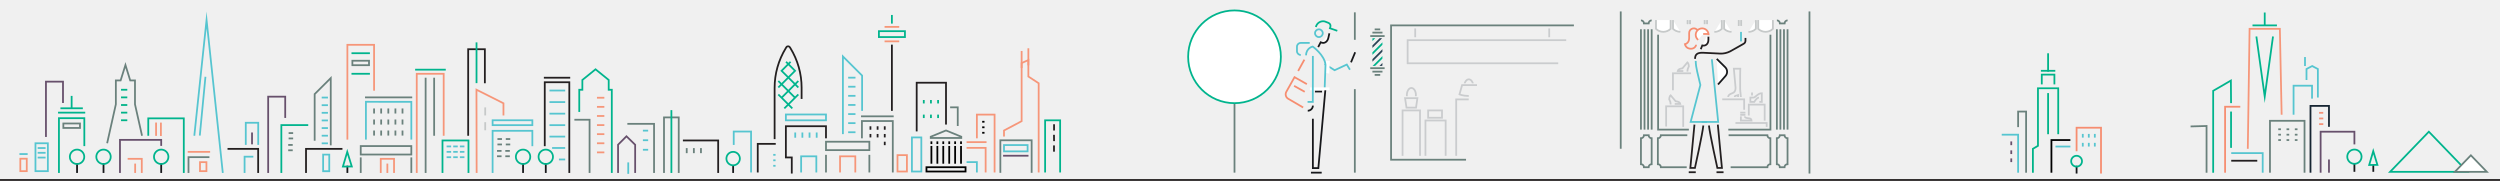
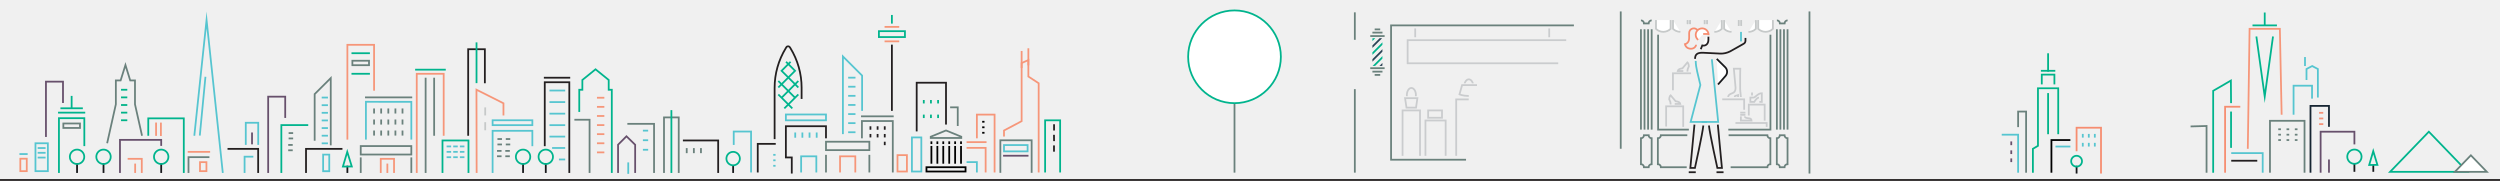
<svg xmlns="http://www.w3.org/2000/svg" xmlns:xlink="http://www.w3.org/1999/xlink" version="1.1" id="Layer_1" x="0px" y="0px" viewBox="3041 -126 4195 303" style="enable-background:new 3041 -126 4195 303;" xml:space="preserve">
  <style type="text/css">
	.st0{fill:#FFFFFF;}
	.st1{fill:none;stroke:#000000;stroke-width:3;stroke-linecap:square;stroke-miterlimit:10;}
	.st2{fill:none;stroke:#6A817C;stroke-width:3;stroke-linecap:square;stroke-miterlimit:10;}
	.st3{fill:none;stroke:#56C5D0;stroke-width:3;stroke-linecap:square;stroke-miterlimit:10;}
	.st4{fill:none;stroke:#F69677;stroke-width:3;stroke-miterlimit:10;}
	.st5{fill:none;stroke:#231F1F;stroke-width:3;stroke-linecap:square;stroke-miterlimit:10;}
	.st6{fill:none;stroke:#56C5D0;stroke-width:3;stroke-miterlimit:10;}
	.st7{fill:none;stroke:#F69679;stroke-width:3;stroke-linecap:square;stroke-miterlimit:10;}
	.st8{fill:none;stroke:#231F20;stroke-width:3;stroke-linecap:square;stroke-miterlimit:10;}
	.st9{fill:none;stroke:#231F20;stroke-width:3;stroke-miterlimit:10;}
	.st10{fill:none;stroke:#00B48D;stroke-width:3;stroke-linecap:square;stroke-miterlimit:10;}
	.st11{fill:none;stroke:#F69677;stroke-width:3;stroke-linecap:square;stroke-miterlimit:10;}
	.st12{fill:none;stroke:#00B388;stroke-width:3;stroke-miterlimit:10;}
	.st13{fill:none;stroke:#231F1F;stroke-width:3;stroke-miterlimit:10;}
	.st14{fill:none;stroke:#00B48D;stroke-width:3;stroke-miterlimit:10;}
	.st15{fill:none;stroke:#17181B;stroke-width:3;stroke-miterlimit:10;}
	.st16{fill:#F69677;}
	.st17{fill:#56C5D0;}
	.st18{fill:none;stroke:#17181B;stroke-width:3;stroke-linecap:square;stroke-miterlimit:10;}
	.st19{fill:none;stroke:#C6C9C9;stroke-width:3;stroke-linecap:square;stroke-miterlimit:10;}
	.st20{fill:#FFFFFF;stroke:#6A817C;stroke-width:3;stroke-miterlimit:10;}
	.st21{fill:none;stroke:#F69679;stroke-width:3;stroke-miterlimit:10;}
	.st22{fill:none;stroke:#67506C;stroke-width:3;stroke-linecap:square;stroke-miterlimit:10;}
	.st23{fill:none;stroke:#162532;stroke-width:3;stroke-linecap:square;stroke-miterlimit:10;}
	.st24{fill:none;stroke:#F68D70;stroke-width:3;stroke-linecap:square;stroke-miterlimit:10;}
	.st25{fill:none;stroke:#6A817C;stroke-width:3;stroke-miterlimit:10;}
	.st26{fill:none;stroke:#F59278;stroke-width:3;stroke-linecap:square;stroke-miterlimit:10;}
	.st27{fill:none;stroke:#00B388;stroke-width:3;stroke-linecap:square;stroke-miterlimit:10;}
	.st28{fill:none;stroke:#000000;stroke-width:3;stroke-miterlimit:10;}
	.st29{fill:#FFFFFF;stroke:#C6C9C9;stroke-miterlimit:10;}
	.st30{fill:none;stroke:#C6C9C9;stroke-width:3;stroke-miterlimit:10;}
	.st31{fill:none;stroke:#CACCCE;stroke-width:3;stroke-miterlimit:10;}
	.st32{fill:none;stroke:#00B288;stroke-width:3;stroke-miterlimit:10;}
	.st33{clip-path:url(#XMLID_2_);fill:#FFFFFF;stroke:#F68D70;stroke-width:3;stroke-miterlimit:10;}
	.st34{fill:none;stroke:#F68D70;stroke-width:3;stroke-miterlimit:10;}
	.st35{clip-path:url(#XMLID_3_);fill:#FFFFFF;stroke:#231F20;stroke-width:3;stroke-miterlimit:10;}
	.st36{fill:#FFFFFF;stroke:#17181B;stroke-width:3;stroke-miterlimit:10;}
	.st37{clip-path:url(#SVGID_2_);fill:none;stroke:#00B48D;stroke-width:3;stroke-miterlimit:10;}
	.st38{clip-path:url(#SVGID_2_);fill:none;stroke:#2B4356;stroke-width:3;stroke-miterlimit:10;}
	.st39{clip-path:url(#SVGID_4_);fill:none;stroke:#CACCCE;stroke-width:3;stroke-miterlimit:10;}
	.st40{clip-path:url(#SVGID_6_);fill:none;stroke:#CACCCE;stroke-width:3;stroke-miterlimit:10;}
	.st41{fill:#FFFFFF;stroke:#00B48D;stroke-width:3;stroke-miterlimit:10;}
</style>
  <path class="st0" d="M4603.9,147.2v-26.8V147.2z" />
  <line class="st1" x1="4603.9" y1="120.4" x2="4603.9" y2="147.2" />
  <path class="st0" d="M4613.9,147.2v-26.8V147.2z" />
  <line class="st1" x1="4613.9" y1="120.4" x2="4613.9" y2="147.2" />
  <path class="st0" d="M4623.8,147.2l0-26.8L4623.8,147.2z" />
  <line class="st1" x1="4623.8" y1="120.4" x2="4623.8" y2="147.2" />
  <path class="st0" d="M4633.8,147.2v-26.8V147.2z" />
  <line class="st1" x1="4633.8" y1="120.4" x2="4633.8" y2="147.2" />
  <path class="st0" d="M4643.7,147.2v-26.8V147.2z" />
  <line class="st1" x1="4643.7" y1="120.4" x2="4643.7" y2="147.2" />
  <path class="st0" d="M4653.6,147.2v-26.8V147.2z" />
  <line class="st1" x1="4653.6" y1="120.4" x2="4653.6" y2="147.2" />
  <polygon class="st2" points="4628.4,92.9 4602.8,103.4 4602.8,105.5 4628.4,105.5 4654,105.5 4654,103.4 " />
  <g>
    <polyline class="st3" points="4272.2,115.7 4272.2,94.7 4301.3,94.7 4301.3,161.9  " />
  </g>
  <rect x="4547" y="134.3" class="st4" width="15.8" height="27.5" />
  <g>
    <polyline class="st5" points="4312.5,161.9 4312.5,115.4 4341.2,115.4  " />
    <line class="st6" x1="4342.4" y1="133.8" x2="4338.5" y2="133.8" />
    <line class="st6" x1="4342.4" y1="143" x2="4338.5" y2="143" />
    <line class="st6" x1="4342.4" y1="152.2" x2="4338.5" y2="152.2" />
  </g>
  <g>
    <rect x="4571.2" y="104.6" class="st6" width="15.8" height="57.2" />
  </g>
  <rect x="4427" y="111.8" class="st2" width="72.8" height="14.1" />
  <line class="st2" x1="4427" y1="135.3" x2="4427" y2="161.9" />
  <line class="st2" x1="4499.8" y1="135.3" x2="4499.8" y2="161.9" />
  <polyline class="st2" points="4487.3,104.6 4487.3,77.1 4539.1,77.1 4539.1,161.9 " />
  <polyline class="st7" points="4476.2,161.9 4476.2,136.3 4450.6,136.3 4450.6,161.9 " />
  <polyline class="st3" points="4680.2,161.9 4680.2,146 4664.4,146 " />
  <polyline class="st8" points="4369.6,163.7 4369.6,138.2 4359.7,138.2 4359.7,85.8 4427,85.8 4427,104.6 " />
  <polyline class="st3" points="4410.8,161.9 4410.8,136.3 4385.3,136.3 4385.3,161.9 " />
  <g>
    <g>
      <line class="st9" x1="4525.6" y1="104.6" x2="4525.6" y2="98.8" />
      <line class="st9" x1="4501.6" y1="104.6" x2="4501.6" y2="98.8" />
      <line class="st9" x1="4513.6" y1="104.6" x2="4513.6" y2="98.8" />
    </g>
    <g>
      <line class="st9" x1="4525.6" y1="91.7" x2="4525.6" y2="85.9" />
      <line class="st9" x1="4501.6" y1="91.7" x2="4501.6" y2="85.9" />
      <line class="st9" x1="4513.6" y1="91.7" x2="4513.6" y2="85.9" />
    </g>
    <g>
      <line class="st9" x1="4525.6" y1="117.6" x2="4525.6" y2="111.8" />
    </g>
  </g>
  <g>
    <g>
      <line class="st3" x1="4399.4" y1="103.6" x2="4399.4" y2="97.8" />
      <line class="st3" x1="4411.4" y1="103.6" x2="4411.4" y2="97.8" />
      <line class="st3" x1="4375.4" y1="103.6" x2="4375.4" y2="97.8" />
      <line class="st3" x1="4387.4" y1="103.6" x2="4387.4" y2="97.8" />
    </g>
  </g>
  <line class="st2" x1="4487.3" y1="69.2" x2="4539.1" y2="69.2" />
  <rect x="4359.7" y="66.1" class="st3" width="67.3" height="9.8" />
  <g>
    <line class="st1" x1="4603.9" y1="112.7" x2="4603.9" y2="114.2" />
    <line class="st1" x1="4613.9" y1="112.7" x2="4613.9" y2="114.2" />
    <line class="st1" x1="4623.8" y1="112.7" x2="4623.8" y2="114.2" />
    <line class="st1" x1="4633.8" y1="112.7" x2="4633.8" y2="114.2" />
    <line class="st1" x1="4643.7" y1="112.7" x2="4643.7" y2="114.2" />
    <line class="st1" x1="4653.6" y1="112.7" x2="4653.6" y2="114.2" />
  </g>
  <rect x="4595.6" y="154.6" class="st1" width="65.6" height="7.2" />
  <polyline class="st3" points="4455.4,97.6 4455.4,-31.3 4487.6,0.8 4487.6,58.5 " />
  <g>
    <line class="st3" x1="4475" y1="4.3" x2="4465.7" y2="4.3" />
    <line class="st3" x1="4475" y1="65.4" x2="4465.7" y2="65.4" />
    <line class="st3" x1="4475" y1="95.9" x2="4465.7" y2="95.9" />
    <line class="st3" x1="4475" y1="80.6" x2="4465.7" y2="80.6" />
    <line class="st3" x1="4475" y1="50.1" x2="4465.7" y2="50.1" />
    <line class="st3" x1="4475" y1="34.8" x2="4465.7" y2="34.8" />
    <line class="st3" x1="4475" y1="19.5" x2="4465.7" y2="19.5" />
  </g>
  <rect x="4515.8" y="-73.7" class="st10" width="43.7" height="9.9" />
  <line class="st11" x1="4526.8" y1="-80.9" x2="4548.4" y2="-80.9" />
  <line class="st11" x1="4526.8" y1="-56.6" x2="4548.4" y2="-56.6" />
  <line class="st10" x1="4537.6" y1="-87.9" x2="4537.6" y2="-99.4" />
  <line class="st8" x1="4537.6" y1="58.5" x2="4537.6" y2="-49.6" />
  <polyline class="st8" points="4579.2,93 4579.2,12.8 4628.4,12.8 4628.4,81.5 " />
  <polyline class="st2" points="4636.8,54.1 4648.1,54.1 4648.1,83.9 " />
  <g>
    <line class="st12" x1="4615.1" y1="47.6" x2="4615.1" y2="41.8" />
    <line class="st12" x1="4591.1" y1="47.6" x2="4591.1" y2="41.8" />
    <line class="st12" x1="4603.1" y1="47.6" x2="4603.1" y2="41.8" />
  </g>
  <g>
    <line class="st12" x1="4615.1" y1="72.1" x2="4615.1" y2="66.3" />
    <line class="st12" x1="4591.1" y1="72.1" x2="4591.1" y2="66.3" />
    <line class="st12" x1="4603.1" y1="72.1" x2="4603.1" y2="66.3" />
  </g>
  <g>
    <polyline class="st7" points="4664.4,122.1 4694.9,122.1 4694.9,145.4 4694.9,161.9  " />
    <line class="st7" x1="4664.4" y1="112.5" x2="4694.9" y2="112.5" />
  </g>
  <g>
    <path class="st13" d="M4386.1,40V21.2c0-23.4-6.5-46.4-18.7-66.3l-1-1.6c-1.4-2.2-4.6-2.2-5.9,0l-1,1.6   c-12.2,20-18.7,42.9-18.7,66.3v86.3" />
    <line class="st14" x1="4347" y1="32.5" x2="4370.5" y2="55.9" />
    <line class="st14" x1="4347" y1="9.9" x2="4375.1" y2="38" />
    <line class="st14" x1="4380.6" y1="32.5" x2="4357.1" y2="55.9" />
    <line class="st14" x1="4380.6" y1="9.9" x2="4352.5" y2="38" />
    <polyline class="st14" points="4360,-22.3 4375.1,-7.2 4347,20.8  " />
    <polyline class="st14" points="4367.6,-22.3 4352.5,-7.2 4380.6,20.8  " />
  </g>
  <g>
    <line id="XMLID_234_" class="st15" x1="4271.2" y1="164.2" x2="4271.2" y2="151.5" />
    <circle id="XMLID_233_" class="st14" cx="4271.2" cy="140.1" r="11.3" />
  </g>
  <g>
    <g>
      <path class="st16" d="M3076.6,141.8h7.8v17.9l-7.8,0V141.8 M3073.6,138.8v23.9l13.8,0v-23.9H3073.6L3073.6,138.8z" />
    </g>
    <line class="st6" x1="3073.6" y1="132.5" x2="3087.4" y2="132.5" />
    <g>
      <g>
        <path class="st17" d="M3102,115.9l17.8,0v43.8l-17.8,0V115.9 M3099,112.9v49.8l23.8,0v-49.8L3099,112.9L3099,112.9z" />
      </g>
      <line class="st6" x1="3117.5" y1="138.4" x2="3104.2" y2="138.4" />
      <line class="st6" x1="3117.5" y1="122.4" x2="3104.2" y2="122.4" />
      <line class="st6" x1="3117.5" y1="130.4" x2="3104.2" y2="130.4" />
    </g>
  </g>
  <g>
    <g>
      <path class="st17" d="M3584.7,134.9l7.3,0v23v1.8h-1.7h-5.6L3584.7,134.9 M3581.7,131.9l0,30.9h8.6h4.7v-4.8v-26L3581.7,131.9    L3581.7,131.9z" />
    </g>
    <polyline class="st5" points="3554.5,162.7 3554.5,123.8 3614.1,123.8  " />
  </g>
  <polyline class="st2" points="3596,116.4 3596,5 3569,31.9 3569,108.7 " />
  <g>
    <line class="st3" x1="3582.3" y1="37.7" x2="3589.8" y2="37.7" />
    <line class="st3" x1="3582.3" y1="88.9" x2="3589.8" y2="88.9" />
    <line class="st3" x1="3582.3" y1="114.5" x2="3589.8" y2="114.5" />
    <line class="st3" x1="3582.3" y1="101.7" x2="3589.8" y2="101.7" />
    <line class="st3" x1="3582.3" y1="76.1" x2="3589.8" y2="76.1" />
    <line class="st3" x1="3582.3" y1="63.3" x2="3589.8" y2="63.3" />
    <line class="st3" x1="3582.3" y1="50.5" x2="3589.8" y2="50.5" />
  </g>
  <polyline class="st7" points="3740.3,162.7 3740.3,-2.2 3785.5,-2.2 3785.5,100.3 " />
  <line class="st10" x1="3739.1" y1="-9.1" x2="3787.5" y2="-9.1" />
  <line class="st2" x1="3755.2" y1="5.9" x2="3755.2" y2="162.7" />
  <polyline class="st8" points="3955.1,117.8 3955.1,12 3996.3,12 3996.3,162.7 " />
  <line class="st3" x1="3964.5" y1="25.9" x2="3987.9" y2="25.9" />
  <line class="st3" x1="3964.5" y1="45.3" x2="3987.9" y2="45.3" />
  <line class="st3" x1="3964.5" y1="84" x2="3987.9" y2="84" />
  <line class="st3" x1="3964.5" y1="64.7" x2="3987.9" y2="64.7" />
  <line class="st8" x1="3955.1" y1="4.4" x2="3996.3" y2="4.4" />
  <polyline class="st2" points="4006.3,74.9 4030.3,74.9 4030.3,162.7 " />
  <line class="st3" x1="3964.5" y1="103.2" x2="3987.9" y2="103.2" />
  <line class="st3" x1="3980.4" y1="141.6" x2="3987.9" y2="141.6" />
  <line class="st3" x1="3968.9" y1="122.3" x2="3987.9" y2="122.3" />
  <g>
    <line id="XMLID_232_" class="st18" x1="3956.8" y1="162.7" x2="3956.8" y2="149.1" />
    <circle id="XMLID_231_" class="st10" cx="3956.8" cy="137.1" r="12.1" />
  </g>
  <g>
    <line id="XMLID_230_" class="st18" x1="3918.7" y1="162.7" x2="3918.7" y2="149.1" />
    <circle id="XMLID_229_" class="st10" cx="3918.7" cy="137.1" r="12.1" />
  </g>
  <polyline id="XMLID_228_" class="st7" points="3840.8,162.7 3840.5,24.5 3885.8,47.3 3885.8,66.3 " />
  <line id="XMLID_227_" class="st19" x1="3855.2" y1="66.2" x2="3855.2" y2="55.7" />
  <line id="XMLID_226_" class="st19" x1="3855.2" y1="91.1" x2="3855.2" y2="80.5" />
  <g>
    <line id="XMLID_225_" class="st18" x1="3623.9" y1="153.5" x2="3623.9" y2="162.7" />
    <polygon id="XMLID_224_" class="st10" points="3616.4,153.5 3631.3,153.4 3623.7,128.8  " />
  </g>
  <g>
    <path class="st16" d="M3378.1,147.6l7.8,0l0,12.1h-7.8V147.6 M3375.1,144.6v18.1l13.8,0l0-18.1L3375.1,144.6L3375.1,144.6z" />
  </g>
  <rect x="3867.6" y="75.8" class="st3" width="66.7" height="8.2" />
  <polyline id="XMLID_223_" class="st10" points="3783.5,162.7 3783.5,109.7 3827.1,109.7 3827.1,162.7 " />
  <g>
    <g>
      <line id="XMLID_222_" class="st3" x1="3791.9" y1="119.7" x2="3796.5" y2="119.7" />
      <line id="XMLID_221_" class="st3" x1="3791.9" y1="128.8" x2="3796.5" y2="128.8" />
      <line id="XMLID_220_" class="st3" x1="3791.9" y1="137.8" x2="3796.5" y2="137.8" />
    </g>
    <g>
      <line id="XMLID_219_" class="st3" x1="3803" y1="119.7" x2="3807.6" y2="119.7" />
      <line id="XMLID_218_" class="st3" x1="3803" y1="128.8" x2="3807.6" y2="128.8" />
      <line id="XMLID_217_" class="st3" x1="3803" y1="137.8" x2="3807.6" y2="137.8" />
    </g>
    <g>
      <line id="XMLID_216_" class="st3" x1="3814.2" y1="119.7" x2="3818.8" y2="119.7" />
      <line id="XMLID_215_" class="st3" x1="3814.2" y1="128.8" x2="3818.8" y2="128.8" />
      <line id="XMLID_214_" class="st3" x1="3814.2" y1="137.8" x2="3818.8" y2="137.8" />
    </g>
  </g>
  <g>
    <g>
      <line id="XMLID_213_" class="st2" x1="3877.2" y1="107.3" x2="3881.8" y2="107.3" />
      <line id="XMLID_212_" class="st2" x1="3877.2" y1="116.4" x2="3881.8" y2="116.4" />
    </g>
  </g>
  <g>
    <g>
      <line id="XMLID_211_" class="st2" x1="3891.2" y1="107.3" x2="3895.7" y2="107.3" />
      <line id="XMLID_210_" class="st2" x1="3891.2" y1="116.4" x2="3895.7" y2="116.4" />
    </g>
  </g>
  <g>
    <g>
      <line id="XMLID_209_" class="st2" x1="3876.5" y1="127.2" x2="3881.1" y2="127.2" />
      <line id="XMLID_208_" class="st2" x1="3876.5" y1="136.2" x2="3881.1" y2="136.2" />
    </g>
  </g>
  <g>
    <g>
      <line id="XMLID_207_" class="st2" x1="3890.4" y1="127.2" x2="3895" y2="127.2" />
      <line id="XMLID_206_" class="st2" x1="3890.4" y1="136.2" x2="3895" y2="136.2" />
    </g>
  </g>
  <polyline class="st3" points="3934.3,117.8 3934.3,93.5 3867.6,93.5 3867.6,162.7 " />
  <g>
    <rect x="3646.3" y="119.1" class="st2" width="84.9" height="14.2" />
    <line class="st2" x1="3646.3" y1="139.6" x2="3646.3" y2="162.7" />
    <line class="st2" x1="3731.2" y1="139.6" x2="3731.2" y2="162.7" />
    <polyline class="st7" points="3702.2,162.7 3702.2,140.5 3679.9,140.5 3679.9,162.7  " />
    <line class="st7" x1="3691" y1="162.7" x2="3691" y2="150" />
  </g>
  <polyline class="st3" points="3655,106.8 3655,44.8 3731.2,44.9 3731.2,106.8 " />
  <line class="st2" x1="3731.2" y1="37.4" x2="3655" y2="37.4" />
  <polyline class="st7" points="3668.7,24.7 3668.7,-50.8 3623.9,-50.8 3623.9,106.8 " />
  <line class="st10" x1="3660.2" y1="-36.7" x2="3632.3" y2="-36.7" />
  <line class="st10" x1="3660.2" y1="-2.2" x2="3632.3" y2="-2.2" />
  <rect x="3632.3" y="-24.1" class="st2" width="27.9" height="7.5" />
  <g>
    <g>
      <g>
        <line class="st2" x1="3704.5" y1="63" x2="3704.5" y2="57.5" />
        <line class="st2" x1="3716.4" y1="63" x2="3716.4" y2="57.5" />
        <line class="st2" x1="3680.6" y1="63" x2="3680.6" y2="57.5" />
        <line class="st2" x1="3692.6" y1="63" x2="3692.6" y2="57.5" />
        <line class="st2" x1="3668.7" y1="63" x2="3668.7" y2="57.5" />
      </g>
    </g>
    <g>
      <g>
        <line class="st2" x1="3704.5" y1="81.5" x2="3704.5" y2="76" />
        <line class="st2" x1="3716.4" y1="81.5" x2="3716.4" y2="76" />
        <line class="st2" x1="3680.6" y1="81.5" x2="3680.6" y2="76" />
        <line class="st2" x1="3692.6" y1="81.5" x2="3692.6" y2="76" />
        <line class="st2" x1="3668.7" y1="81.5" x2="3668.7" y2="76" />
      </g>
    </g>
    <g>
      <g>
        <line class="st2" x1="3704.5" y1="100" x2="3704.5" y2="94.5" />
        <line class="st2" x1="3716.4" y1="100" x2="3716.4" y2="94.5" />
        <line class="st2" x1="3680.6" y1="100" x2="3680.6" y2="94.5" />
        <line class="st2" x1="3692.6" y1="100" x2="3692.6" y2="94.5" />
        <line class="st2" x1="3668.7" y1="100" x2="3668.7" y2="94.5" />
      </g>
    </g>
  </g>
  <polyline class="st8" points="3854.6,12.2 3854.6,-43.4 3826.6,-43.4 3826.6,100.3 " />
  <line class="st10" x1="3840.6" y1="12" x2="3840.6" y2="-53.4" />
  <polyline class="st2" points="3357.3,162.7 3357.3,137.7 3390.9,137.7 " />
  <line class="st2" x1="3769.5" y1="5.9" x2="3769.5" y2="100.3" />
  <g>
    <polygon class="st14" points="7181.5,162.3 7051.6,162.3 7116.6,95  " />
    <g>
      <polygon class="st20" points="7213.9,162.3 7160.3,162.3 7187.1,134.6   " />
    </g>
  </g>
  <line class="st6" x1="6908.8" y1="-15.2" x2="6908.8" y2="-30.3" />
  <g>
    <polyline class="st21" points="6869.6,66.5 6866.6,-77.6 6815.8,-77.6 6812.8,123.7  " />
    <line class="st14" x1="6841.2" y1="-105" x2="6841.2" y2="-83.3" />
    <polyline class="st14" points="6855.1,-64.8 6841.2,36 6827.2,-64.8  " />
    <g>
      <line id="XMLID_177_" class="st15" x1="7023.4" y1="150.7" x2="7023.4" y2="162.3" />
      <polygon id="XMLID_176_" class="st14" points="7016.5,150.8 7030.3,150.7 7023.3,127.6   " />
    </g>
    <g>
      <line id="XMLID_175_" class="st15" x1="6991.7" y1="162.3" x2="6991.7" y2="148.9" />
      <circle id="XMLID_174_" class="st14" cx="6991.7" cy="136.9" r="12" />
    </g>
    <polyline class="st22" points="6935,162.3 6935,95 6991.7,95 6991.7,114.8  " />
    <polyline class="st23" points="6918,162.3 6918,51.7 6949,51.7 6949,85.3  " />
    <polyline class="st2" points="6850,162.3 6850,76.7 6908,76.7 6908,162.3  " />
    <polyline class="st6" points="6889.6,66.5 6889.6,17.8 6920.6,17.8 6920.6,39.5  " />
    <polyline class="st6" points="6911.3,8.2 6911.3,-10.2 6920.8,-15.2 6930.4,-10.2 6930.4,37.7  " />
    <line class="st14" x1="6820.7" y1="-83.4" x2="6861.7" y2="-83.4" />
    <polyline class="st24" points="6774.7,162.3 6774.7,53.1 6798.7,53.1  " />
    <polyline class="st3" points="6837.8,162.3 6837.8,130.9 6786.5,130.9  " />
    <polyline class="st2" points="6718.3,86.1 6743.6,85.4 6743.6,162.3  " />
    <polyline class="st10" points="6754.7,162.3 6754.7,26.4 6784.4,9.2 6784.7,45.6  " />
    <g>
      <g>
        <g>
          <line id="XMLID_173_" class="st25" x1="6863.9" y1="90.9" x2="6868.4" y2="90.9" />
          <line id="XMLID_172_" class="st25" x1="6863.9" y1="100" x2="6868.4" y2="100" />
          <line id="XMLID_171_" class="st25" x1="6863.9" y1="109" x2="6868.4" y2="109" />
        </g>
      </g>
      <g>
        <g>
          <line id="XMLID_170_" class="st25" x1="6877.8" y1="90.9" x2="6882.3" y2="90.9" />
          <line id="XMLID_169_" class="st25" x1="6877.8" y1="100" x2="6882.3" y2="100" />
          <line id="XMLID_168_" class="st25" x1="6877.8" y1="109" x2="6882.3" y2="109" />
        </g>
      </g>
      <g>
        <g>
          <line id="XMLID_167_" class="st25" x1="6891.7" y1="90.9" x2="6896.2" y2="90.9" />
          <line id="XMLID_166_" class="st25" x1="6891.7" y1="100" x2="6896.2" y2="100" />
          <line id="XMLID_165_" class="st25" x1="6891.7" y1="109" x2="6896.2" y2="109" />
        </g>
      </g>
    </g>
    <line class="st8" x1="6786.5" y1="143.7" x2="6827.2" y2="143.7" />
    <line class="st14" x1="6784.7" y1="61.2" x2="6784.7" y2="122.1" />
    <g>
      <g id="XMLID_163_">
        <line id="XMLID_164_" class="st26" x1="6934" y1="82.3" x2="6938" y2="82.3" />
      </g>
      <g id="XMLID_159_">
        <line id="XMLID_162_" class="st26" x1="6934" y1="72.8" x2="6938" y2="72.8" />
      </g>
      <g id="XMLID_141_">
        <line id="XMLID_144_" class="st26" x1="6933.9" y1="63.3" x2="6937.9" y2="63.3" />
      </g>
    </g>
    <line class="st22" x1="6949" y1="162.3" x2="6949" y2="143.1" />
  </g>
  <line class="st2" x1="6077.3" y1="-105.3" x2="6077.3" y2="163.7" />
  <g>
    <g>
      <line id="XMLID_140_" class="st18" x1="6525.5" y1="163.7" x2="6525.5" y2="153.6" />
      <circle id="XMLID_137_" class="st10" cx="6525.5" cy="144.5" r="9.1" />
    </g>
    <g>
      <polyline class="st27" points="6452.2,162.3 6452.2,123.7 6460.7,118.7 6460.7,22.1 6494.7,22.1 6494.7,97.7   " />
      <polyline class="st27" points="6467.1,14.1 6467.1,-0.8 6488.3,-0.8 6488.3,14.1   " />
      <line class="st27" x1="6488.3" y1="-7.2" x2="6467.1" y2="-7.2" />
      <line class="st27" x1="6477.7" y1="-7.3" x2="6477.7" y2="-35.1" />
      <line class="st27" x1="6477.7" y1="31.7" x2="6477.7" y2="97.7" />
    </g>
    <polyline class="st2" points="6440.8,162.3 6440.8,61.2 6427.4,61.2 6427.4,85.8  " />
    <polyline class="st3" points="6427.4,162.3 6427.4,100 6401.4,100  " />
    <g>
      <line class="st22" x1="6415.9" y1="144.5" x2="6415.9" y2="141.3" />
      <line class="st22" x1="6415.9" y1="116.1" x2="6415.9" y2="112.8" />
      <line class="st22" x1="6415.9" y1="131" x2="6415.9" y2="127.8" />
    </g>
    <polyline class="st1" points="6513.6,109 6483.3,109 6483.3,162.3  " />
    <polyline class="st24" points="6566.5,163.7 6566.5,88.3 6525.5,88.3 6525.5,126.3  " />
    <g>
      <g>
        <g>
          <line class="st3" x1="6535.9" y1="103.4" x2="6535.9" y2="100.2" />
          <line class="st3" x1="6556.1" y1="103.4" x2="6556.1" y2="100.2" />
          <line class="st3" x1="6546" y1="103.4" x2="6546" y2="100.2" />
        </g>
        <g>
          <line class="st3" x1="6535.9" y1="118.4" x2="6535.9" y2="115.2" />
          <line class="st3" x1="6556.1" y1="118.4" x2="6556.1" y2="115.2" />
          <line class="st3" x1="6546" y1="118.4" x2="6546" y2="115.2" />
        </g>
      </g>
    </g>
    <line class="st3" x1="6513.6" y1="119.9" x2="6491.6" y2="119.9" />
  </g>
  <polyline class="st10" points="4013,60.3 4013,24.6 4018.2,24.6 4018.2,8.2 4040.3,-9.7 4062.4,8.2 4062.4,24.6 4067.6,24.6   4067.6,162.7 " />
  <g>
    <g>
      <g>
        <line class="st2" x1="4217.2" y1="129.5" x2="4217.2" y2="124" />
        <line class="st2" x1="4193.3" y1="129.5" x2="4193.3" y2="124" />
        <line class="st2" x1="4205.3" y1="129.5" x2="4205.3" y2="124" />
      </g>
    </g>
  </g>
  <g>
    <polyline class="st3" points="3367.2,100.3 3387.6,-92.4 3414.7,162.7  " />
    <line class="st3" x1="3385.6" y1="4.3" x2="3376.4" y2="100" />
  </g>
  <g>
    <line class="st7" x1="4053.6" y1="38" x2="4044.2" y2="38" />
    <line class="st7" x1="4053.6" y1="99.1" x2="4044.2" y2="99.1" />
    <line class="st7" x1="4053.6" y1="129.7" x2="4044.2" y2="129.7" />
    <line class="st7" x1="4053.6" y1="114.4" x2="4044.2" y2="114.4" />
    <line class="st7" x1="4053.6" y1="83.9" x2="4044.2" y2="83.9" />
    <line class="st7" x1="4053.6" y1="68.6" x2="4044.2" y2="68.6" />
    <line class="st7" x1="4053.6" y1="53.3" x2="4044.2" y2="53.3" />
  </g>
  <polyline id="XMLID_124_" class="st8" points="4188.4,109.7 4246.1,109.7 4246.1,162.7 " />
  <polyline id="XMLID_121_" class="st2" points="4155.2,162.7 4155.2,71 4179.9,71 4179.9,162.7 " />
  <line class="st10" x1="4167.6" y1="60.3" x2="4167.6" y2="162.7" />
  <polyline id="XMLID_120_" class="st22" points="4106.8,162.7 4106.8,116.9 4092.2,102.7 4078.1,116.8 4078.1,162.7 " />
  <line class="st3" x1="4095.2" y1="164.2" x2="4095.2" y2="148" />
  <polyline id="XMLID_119_" class="st2" points="4095.2,81.8 4138.5,81.8 4138.5,162.7 " />
  <g>
    <line class="st3" x1="4127.1" y1="109.3" x2="4121.3" y2="109.3" />
    <line class="st3" x1="4127.1" y1="125.3" x2="4121.3" y2="125.3" />
    <line class="st3" x1="4127.1" y1="93.2" x2="4121.3" y2="93.2" />
  </g>
  <g>
    <polyline class="st7" points="4725.7,101.6 4725.7,93 4755.3,77.3 4755.3,70.1 4755.3,-20.2 4766.6,-25.2 4766.6,2.4 4783.9,13.7    4783.9,161.9  " />
    <line class="st7" x1="4755.3" y1="-13.3" x2="4755.3" y2="-39" />
    <line class="st7" x1="4766.6" y1="-17.8" x2="4766.6" y2="-43.5" />
  </g>
  <polyline id="XMLID_114_" class="st10" points="4794.7,161.9 4794.7,75.9 4819.9,75.9 4819.9,161.9 " />
  <polyline id="XMLID_113_" class="st7" points="4680.2,104.6 4680.2,66.3 4709.9,66.3 4709.9,161.9 " />
  <polyline id="XMLID_112_" class="st2" points="4719.6,162.5 4719.6,109.4 4772.1,109.4 4772.1,162.5 " />
  <g>
    <line class="st28" x1="4693" y1="78.3" x2="4689.1" y2="78.3" />
    <line class="st28" x1="4693" y1="87.6" x2="4689.1" y2="87.6" />
    <line class="st28" x1="4693" y1="96.8" x2="4689.1" y2="96.8" />
  </g>
  <rect x="4725.7" y="117.4" class="st3" width="39.6" height="10.6" />
  <line class="st22" x1="4725.7" y1="135.3" x2="4765.3" y2="135.3" />
  <line id="XMLID_108_" class="st8" x1="4809.7" y1="91.5" x2="4809.7" y2="84" />
  <line id="XMLID_103_" class="st8" x1="4809.7" y1="109.3" x2="4809.6" y2="101.7" />
  <line id="XMLID_102_" class="st8" x1="4809.6" y1="127" x2="4809.6" y2="119.5" />
  <polyline class="st2" points="3279,100.3 3267.5,49 3267.5,9 3259.5,9 3251.5,-16.9 3243.4,9 3235.4,9 3235.4,49 3221.1,112.9 " />
  <g>
    <line class="st27" x1="3245.6" y1="24.6" x2="3253.1" y2="24.6" />
    <line class="st27" x1="3245.6" y1="75.8" x2="3253.1" y2="75.8" />
    <line class="st27" x1="3245.6" y1="63" x2="3253.1" y2="63" />
    <line class="st27" x1="3245.6" y1="50.2" x2="3253.1" y2="50.2" />
    <line class="st27" x1="3245.6" y1="37.4" x2="3253.1" y2="37.4" />
  </g>
  <polyline id="XMLID_101_" class="st22" points="3242.3,162.7 3242.3,108.7 3311.5,108.7 3311.5,117.3 " />
  <g>
    <line id="XMLID_100_" class="st18" x1="3311.5" y1="162.7" x2="3311.5" y2="149.1" />
    <circle id="XMLID_99_" class="st10" cx="3311.5" cy="137.1" r="12.1" />
  </g>
  <g>
    <line id="XMLID_98_" class="st18" x1="3214.7" y1="162.7" x2="3214.7" y2="149.1" />
    <circle id="XMLID_97_" class="st10" cx="3214.7" cy="137.1" r="12.1" />
  </g>
  <polyline id="XMLID_96_" class="st10" points="3289.8,100.3 3289.8,72.6 3349.4,72.6 3349.4,162.7 " />
  <line class="st7" x1="3302.9" y1="100.5" x2="3302.9" y2="81.1" />
  <line class="st7" x1="3311" y1="100.7" x2="3311" y2="81.2" />
  <g>
    <line id="XMLID_95_" class="st18" x1="3170.3" y1="162.7" x2="3170.3" y2="149.1" />
    <circle id="XMLID_94_" class="st10" cx="3170.3" cy="137.1" r="12.1" />
  </g>
  <g>
    <polyline class="st7" points="3278.9,162.7 3278.9,140.5 3256.7,140.5  " />
    <line class="st7" x1="3267.8" y1="162.7" x2="3267.8" y2="150" />
  </g>
  <line class="st7" x1="3357.5" y1="128.8" x2="3392.1" y2="128.8" />
  <polyline id="XMLID_93_" class="st10" points="3139.9,162.7 3139.9,72.3 3182.5,72.3 3182.5,117.7 " />
  <line class="st10" x1="3139.9" y1="63" x2="3182.5" y2="63" />
  <line class="st10" x1="3143.9" y1="55.7" x2="3178.5" y2="55.7" />
  <line class="st10" x1="3161.2" y1="54.1" x2="3161.2" y2="36.4" />
  <rect x="3147.3" y="81.2" class="st2" width="27.9" height="7.5" />
  <polyline id="XMLID_92_" class="st22" points="3118.1,102.3 3118.1,11 3146.7,11 3146.7,45.3 " />
  <g>
    <polyline class="st25" points="5874.9,91.5 5823.3,91.5 5823.3,-67.8  " />
    <polyline class="st25" points="6011.8,-67.8 6011.8,91.5 5941.1,91.5  " />
    <line class="st25" x1="5794.5" y1="-76.9" x2="5794.5" y2="91.5" />
    <line class="st25" x1="5800.5" y1="-76.9" x2="5800.5" y2="91.5" />
    <line class="st25" x1="5806.5" y1="-76.9" x2="5806.5" y2="91.5" />
    <line class="st25" x1="5812.5" y1="-76.9" x2="5812.5" y2="91.5" />
    <path class="st25" d="M5794.5-91.8c2.8,0,5.1,2.3,5.1,5.1l7.8,0c0-2.8,2.3-5.1,5.1-5.1" />
    <path class="st25" d="M5812.5,149.5l0-43.5c-2.8,0-5.1-2.3-5.1-5.1l-7.8,0c0,2.8-2.3,5.1-5.1,5.1v43.5c2.8,0,5.1,2.3,5.1,5.1l7.8,0   C5807.4,151.8,5809.7,149.5,5812.5,149.5z" />
    <path class="st25" d="M5872.3,100.9l-44.3,0c0,2.8-2.3,5.1-5.1,5.1l0,43.5c2.8,0,5.1,2.3,5.1,5.1l43.3,0" />
    <path class="st25" d="M5945,154.6l61.6,0c0-2.8,2.3-5.1,5.1-5.1V106c-2.8,0-5.1-2.3-5.1-5.1l-65,0" />
    <line class="st25" x1="6022.6" y1="-76.9" x2="6022.6" y2="91.5" />
    <line class="st25" x1="6028.5" y1="-76.9" x2="6028.5" y2="91.5" />
    <line class="st25" x1="6034.5" y1="-76.9" x2="6034.5" y2="91.5" />
    <line class="st25" x1="6040.5" y1="-76.9" x2="6040.5" y2="91.5" />
    <path class="st25" d="M6022.6-91.8c2.8,0,5.1,2.3,5.1,5.1l7.8,0c0-2.8,2.3-5.1,5.1-5.1" />
    <path class="st25" d="M6040.5,149.5V106c-2.8,0-5.1-2.3-5.1-5.1l-7.8,0c0,2.8-2.3,5.1-5.1,5.1v43.5c2.8,0,5.1,2.3,5.1,5.1l7.8,0   C6035.4,151.8,6037.7,149.5,6040.5,149.5z" />
    <path class="st29" d="M5819.7-92.3l0,14.7c3.1,3.1,7.5,5,12.3,5s9.1-1.9,12.3-5l0-14.7" />
    <path class="st30" d="M5819.7-92.3l0,14.7c3.1,3.1,7.5,5,12.3,5c4.8,0,9.1-1.9,12.3-5l0-14.7" />
    <line class="st29" x1="5872.8" y1="-85.5" x2="5872.8" y2="-92.3" />
    <path class="st29" d="M5848.3-92.3v14.7c3.1,3.1,7.5,5,12.3,5" />
    <line class="st30" x1="5872.8" y1="-85.5" x2="5872.8" y2="-92.3" />
    <path class="st30" d="M5848.3-92.3v14.7c3.1,3.1,7.5,5,12.3,5" />
    <line class="st29" x1="5901.4" y1="-85.5" x2="5901.4" y2="-92.3" />
    <line class="st29" x1="5876.9" y1="-92.3" x2="5876.9" y2="-85.5" />
    <line class="st30" x1="5901.4" y1="-85.5" x2="5901.4" y2="-92.3" />
    <line class="st30" x1="5876.9" y1="-92.3" x2="5876.9" y2="-85.5" />
    <path class="st29" d="M5917.8-72.5c4.8,0,9.1-1.9,12.3-5l0-14.7" />
    <line class="st29" x1="5905.5" y1="-92.3" x2="5905.5" y2="-85.5" />
    <path class="st30" d="M5917.8-72.5c4.8,0,9.1-1.9,12.3-5l0-14.7" />
    <line class="st30" x1="5905.5" y1="-92.3" x2="5905.5" y2="-85.5" />
    <line class="st29" x1="5958.6" y1="-82.5" x2="5958.6" y2="-92.3" />
    <path class="st29" d="M5934.1-92.3v14.7c3.1,3.1,7.5,5,12.3,5" />
    <line class="st30" x1="5958.6" y1="-82.5" x2="5958.6" y2="-92.3" />
    <path class="st30" d="M5934.1-92.3v14.7c3.1,3.1,7.5,5,12.3,5" />
    <path class="st29" d="M5975-72.5c4.8,0,9.1-1.9,12.3-5v-14.7" />
    <line class="st29" x1="5962.7" y1="-92.3" x2="5962.7" y2="-82.5" />
    <path class="st30" d="M5975-72.5c4.8,0,9.1-1.9,12.3-5v-14.7" />
    <line class="st30" x1="5962.7" y1="-92.3" x2="5962.7" y2="-82.5" />
    <path class="st29" d="M5991.3-92.3l0,14.7c3.1,3.1,7.5,5,12.3,5c4.8,0,9.1-1.9,12.3-5l0-14.7" />
    <path class="st30" d="M5991.3-92.3l0,14.7c3.1,3.1,7.5,5,12.3,5s9.1-1.9,12.3-5v-14.7" />
    <path class="st31" d="M5993.2,45l4.1,0V30.4c-6.5,0-10.9,7.3-13.7,7.3l-5.5,0V45l6.6,0c0,0,3.9-7.2,7.9-7.2" />
    <line class="st31" x1="5980.9" y1="29.2" x2="5980.9" y2="34.2" />
    <path class="st31" d="M5844.3,49.3c0-3.7-0.9-5.8-2.4-8.8c0,0,0.2-4.9,2.4-6.6l8.4,10c0,0,7,0.4,7.9,4.5l-9.4,0" />
    <path class="st31" d="M5872.5-5.9c0-3.7,0.9-5.8,2.4-8.8c0,0-0.2-4.9-2.4-6.6l-8.4,10c0,0-7,0.4-7.9,4.5l9.4,0" />
    <path class="st31" d="M5940.9,36.8c0-2.6,1.5-4.5,7.4-6.6c5.9-2.1,4.9-9.6,4.9-9.6l-2.8-31.3l10.8,0c0,0-0.5,18.7-0.2,33.6   c0.1,5.3,1.2,11,1.2,13.9" />
    <path class="st31" d="M5952,36.8c0-2.1-0.2-1.7,5.5-3.3v3.3" />
    <path class="st31" d="M5962.2,69.3v7l18,0c0,0-0.1-2.9-2.9-3.5c-2.1-0.5-8.5-0.3-8.5-3.5" />
    <line class="st31" x1="5961.1" y1="66.7" x2="5969.8" y2="66.7" />
    <line class="st31" x1="5961.1" y1="63" x2="5969.8" y2="63" />
    <polyline class="st31" points="5836.8,86.3 5836.8,52.4 5865.4,52.4 5865.4,86.9  " />
    <polyline class="st31" points="5953.1,80.4 6005.5,80.4 6005.5,86.9  " />
    <polyline class="st31" points="5930.9,40.7 5967.7,40.7 5967.7,58.2  " />
    <polyline class="st31" points="5975.5,67.8 5975.5,49.5 6002.1,49.5 6002.1,76.4  " />
    <polyline class="st31" points="5848.2,25.5 5848.2,-3 5878.6,-3  " />
  </g>
  <g>
    <g id="_x3C_Group_x3E__2_">
      <g>
        <path id="XMLID_91_" class="st32" d="M5903.6-35.6" />
        <path id="XMLID_90_" class="st32" d="M5908-25.2" />
        <g id="XMLID_88_">
          <polyline id="XMLID_89_" class="st6" points="5913.5,-26.5 5924.1,78.6 5896.5,78.6     " />
        </g>
        <path id="XMLID_87_" class="st6" d="M5886.4-23.8c0,5.7,1.3,12.9,2.5,18c2.2,9.1,5.3,22.4,5.3,22.4l-16.3,62l27.6,0" />
        <g>
          <path id="XMLID_86_" class="st9" d="M5908.6,84.6c1.4,14.1,14.1,71.2,14.1,71.2l7.7,0l-6.9-72.7" />
        </g>
        <path id="XMLID_85_" class="st9" d="M5885.3-27.2c0-7.6,3.8-10.5,13-10.3c0.7,0,17.9,0.9,28.9,1.4c5.9,0.3,11.7-1,17-3.7     l22.7-12.8c1.9-1,3-3,3-5.2v-4.5" />
        <g id="XMLID_82_">
          <defs>
            <polygon id="XMLID_83_" points="5913.5,-67.1 5897.1,-67.1 5887,-54.7 5880.9,-54.7 5880.9,-85.8 5913.5,-85.8      " />
          </defs>
          <clipPath id="XMLID_2_">
            <use xlink:href="#XMLID_83_" style="overflow:visible;" />
          </clipPath>
          <circle id="XMLID_84_" class="st33" cx="5897.2" cy="-67.6" r="10.8" />
        </g>
        <line id="XMLID_81_" class="st34" x1="5898.9" y1="-69" x2="5907.3" y2="-69" />
        <path id="XMLID_80_" class="st34" d="M5889.7-75.4l-1.6-1.3c-5.1-4.1-12.7-0.4-12.7,6.1v8.5c0,3.9-1.5,8.8-7.1,10.3     c0,0,1.4,7.6,10.1,7.6c5.7,0,8.7-4.4,8.7-6.7" />
        <g id="XMLID_77_">
          <defs>
            <path id="XMLID_78_" d="M5891.6-44.2l4.8-20.3c6.3,0,10.9,0,14.4,0l-2,27.5L5891.6-44.2z" />
          </defs>
          <clipPath id="XMLID_3_">
            <use xlink:href="#XMLID_78_" style="overflow:visible;" />
          </clipPath>
          <path id="XMLID_79_" class="st35" d="M5894.9-43.4l2.5-6.3c6.6,1.4,10.3-3.6,10.3-9.4c0-2,0-9.7,0-12.1" />
        </g>
      </g>
      <line id="XMLID_76_" class="st9" x1="5933.1" y1="163" x2="5921.3" y2="163" />
      <g>
        <path id="XMLID_75_" class="st9" d="M5899.2,84.6c-1.4,14.1-14.1,71.2-14.1,71.2l-7.7,0l6.9-72.7" />
      </g>
      <line id="XMLID_74_" class="st9" x1="5874.7" y1="163" x2="5886.5" y2="163" />
    </g>
    <line class="st6" x1="5962.4" y1="-56.5" x2="5962.4" y2="-72.5" />
    <path class="st36" d="M5921.7-27.2l14.2,14c4,4,4.3,10.4,0.5,14.7l-12.6,14.3" />
  </g>
  <g>
    <polyline class="st25" points="5501,142 5375.2,142 5375.2,-83.4 5682,-83.4  " />
    <line class="st25" x1="5314.4" y1="163.7" x2="5314.4" y2="23.6" />
    <line class="st25" x1="5340.3" y1="-65.5" x2="5364.4" y2="-65.5" />
    <line class="st25" x1="5343.9" y1="-71.3" x2="5360.8" y2="-71.3" />
    <line class="st25" x1="5347.7" y1="-76.7" x2="5357" y2="-76.7" />
    <line class="st25" x1="5364.4" y1="-11.6" x2="5340.3" y2="-11.6" />
    <line class="st25" x1="5360.8" y1="-5.8" x2="5343.9" y2="-5.8" />
    <line class="st25" x1="5357" y1="-0.3" x2="5347.7" y2="-0.3" />
    <g>
      <defs>
        <rect id="SVGID_1_" x="5343.9" y="-61.9" width="16.8" height="46.5" />
      </defs>
      <clipPath id="SVGID_2_">
        <use xlink:href="#SVGID_1_" style="overflow:visible;" />
      </clipPath>
      <line class="st37" x1="5338.3" y1="-53.6" x2="5368.1" y2="-83.4" />
      <line class="st38" x1="5338.3" y1="-42.1" x2="5368.1" y2="-71.9" />
      <line class="st37" x1="5338.3" y1="-30.5" x2="5368.1" y2="-60.3" />
      <line class="st38" x1="5338.3" y1="-19" x2="5368.1" y2="-48.8" />
      <line class="st37" x1="5338.3" y1="-7.4" x2="5368.1" y2="-37.2" />
      <line class="st38" x1="5338.3" y1="4.1" x2="5368.1" y2="-25.7" />
      <line class="st37" x1="5338.3" y1="15.7" x2="5368.1" y2="-14.1" />
      <line class="st38" x1="5338.3" y1="27.2" x2="5368.1" y2="-2.5" />
    </g>
    <g>
      <polyline class="st31" points="5655.7,-19.8 5403,-19.8 5403,-58.6 5669.1,-58.6   " />
      <line class="st31" x1="5415.7" y1="-78.3" x2="5415.7" y2="-63.5" />
      <line class="st31" x1="5640.6" y1="-78.3" x2="5640.6" y2="-63.5" />
      <polyline class="st31" points="5394.5,135.5 5394.5,59.3 5423.8,59.3 5423.8,135.5   " />
      <polyline class="st31" points="5484.5,135.5 5484.5,40.8 5505.5,40.8   " />
      <polyline class="st31" points="5432.9,135.5 5432.9,76.2 5466.8,76.2 5466.8,135.5   " />
      <path class="st31" d="M5519.4,16.8l-25,0l-4.4,15.5c0,0,5.6,2.7,15.6,2.7" />
    </g>
    <g>
      <defs>
        <rect id="SVGID_3_" x="5494.9" y="3.4" width="21.1" height="10.4" />
      </defs>
      <clipPath id="SVGID_4_">
        <use xlink:href="#SVGID_3_" style="overflow:visible;" />
      </clipPath>
      <ellipse class="st39" cx="5505.6" cy="19" rx="7.6" ry="11.9" />
    </g>
    <g>
      <defs>
        <rect id="SVGID_5_" x="5398.6" y="16.8" width="21.1" height="18.6" />
      </defs>
      <clipPath id="SVGID_6_">
        <use xlink:href="#SVGID_5_" style="overflow:visible;" />
      </clipPath>
      <ellipse class="st40" cx="5409.3" cy="33.5" rx="7.6" ry="11.9" />
    </g>
    <polygon class="st31" points="5417.1,54.6 5401.1,54.6 5398.7,38.7 5419.4,38.7  " />
    <rect x="5437.4" y="59.3" class="st31" width="23.3" height="12.3" />
  </g>
  <line class="st2" x1="5760.6" y1="-105.3" x2="5760.6" y2="122.1" />
-   <g>
-     <polyline id="XMLID_73_" class="st6" points="5306.2,-9 5300.9,-17.7 5280.5,-8.2 5263.8,-18.6  " />
-     <polygon id="XMLID_72_" class="st0" points="5272.5,-23.5 5271.4,-2.5 5265.9,-3.5 5265.9,-24.2  " />
-     <line id="XMLID_71_" class="st15" x1="5247.5" y1="27.6" x2="5259.4" y2="27.6" />
-     <path id="XMLID_70_" class="st15" d="M5244,73.2c0,28,0,82.9,0,82.9l9.2,0l12-134.1" />
-     <line id="XMLID_69_" class="st15" x1="5240.8" y1="163.7" x2="5258.8" y2="163.7" />
-     <path id="XMLID_68_" class="st6" d="M5232.6-33.1c0-12.3,11.1-14.8,11.1-14.8s20.1,14.3,21.5,30.8l-1.4,38.4" />
-     <path id="XMLID_67_" class="st15" d="M5235.4,59.8c4.7,0,8.6-3.8,8.6-8.6" />
-     <g id="XMLID_65_">
-       <path id="XMLID_66_" class="st14" d="M5285-74.3l-12.4-4.3l0.7-2c1-2.8-0.4-5.9-3.1-7c-2.6-1.1-5.5-2.3-6.2-2.4    c-6.7-1.6-13.4,2.6-15,9.3" />
-     </g>
-     <rect id="XMLID_64_" x="5239.1" y="20.7" class="st0" width="32.7" height="4.8" />
-     <polyline id="XMLID_63_" class="st6" points="5244,-32.1 5243.9,45 5235.1,45  " />
-     <g id="XMLID_61_">
-       <path id="XMLID_62_" class="st36" d="M5252.9-47l4.2-8c6.4,3,11.4-1.2,12.8-7.2c0.5-2.1,1.3-5.4,1.8-7.9" />
-     </g>
-     <line id="XMLID_60_" class="st36" x1="5315" y1="-38.3" x2="5308" y2="-21.4" />
-     <path class="st6" d="M5238.7-54l-15,0c-3.5,0-6.4,2.8-6.4,6.4v7.4c0,3.5,2.8,6.4,6.4,6.4l0,0" />
-     <path class="st24" d="M5232.6,14.4l-19.4-10.9l-13.7,24.4c-2.4,4.3-0.9,9.7,3.4,12l23.5,13.7" />
-     <line class="st24" x1="5229" y1="27.3" x2="5213.8" y2="18.8" />
-     <line class="st24" x1="5229" y1="-24.6" x2="5220" y2="-8.2" />
-     <circle class="st6" cx="5254.1" cy="-70.3" r="6.5" />
-   </g>
  <line class="st25" x1="5314.4" y1="-59.2" x2="5314.4" y2="-105.3" />
  <g>
    <line id="XMLID_59_" class="st25" x1="5112.5" y1="163.7" x2="5112.5" y2="17.6" />
    <circle class="st41" cx="5112.5" cy="-30.7" r="77.8" />
  </g>
  <polyline id="XMLID_58_" class="st10" points="3513.1,162.7 3513.1,83.9 3556.7,83.9 " />
  <g>
    <g>
      <line id="XMLID_57_" class="st2" x1="3526.8" y1="97.3" x2="3531.4" y2="97.3" />
      <line id="XMLID_56_" class="st2" x1="3526.8" y1="106.3" x2="3531.4" y2="106.3" />
    </g>
  </g>
  <g>
    <g>
      <line id="XMLID_55_" class="st2" x1="3526.1" y1="117.2" x2="3530.7" y2="117.2" />
      <line id="XMLID_54_" class="st2" x1="3526.1" y1="126.2" x2="3530.7" y2="126.2" />
    </g>
  </g>
  <polyline id="XMLID_53_" class="st22" points="3491,162.7 3491,36.2 3519.6,36.2 3519.6,70.4 " />
  <g>
    <polyline class="st3" points="3464.6,136.9 3451.4,136.9 3451.4,162.7  " />
    <polyline class="st5" points="3474.2,162.7 3474.2,123.8 3424.3,123.8  " />
  </g>
  <polyline id="XMLID_52_" class="st3" points="3453.4,115.6 3453.4,80 3474.3,80 3474.3,115.6 " />
  <line class="st22" x1="3463.9" y1="114.7" x2="3463.9" y2="97.8" />
  <g>
    <line class="st13" x1="3029.5" y1="176" x2="7236" y2="176" />
  </g>
</svg>
